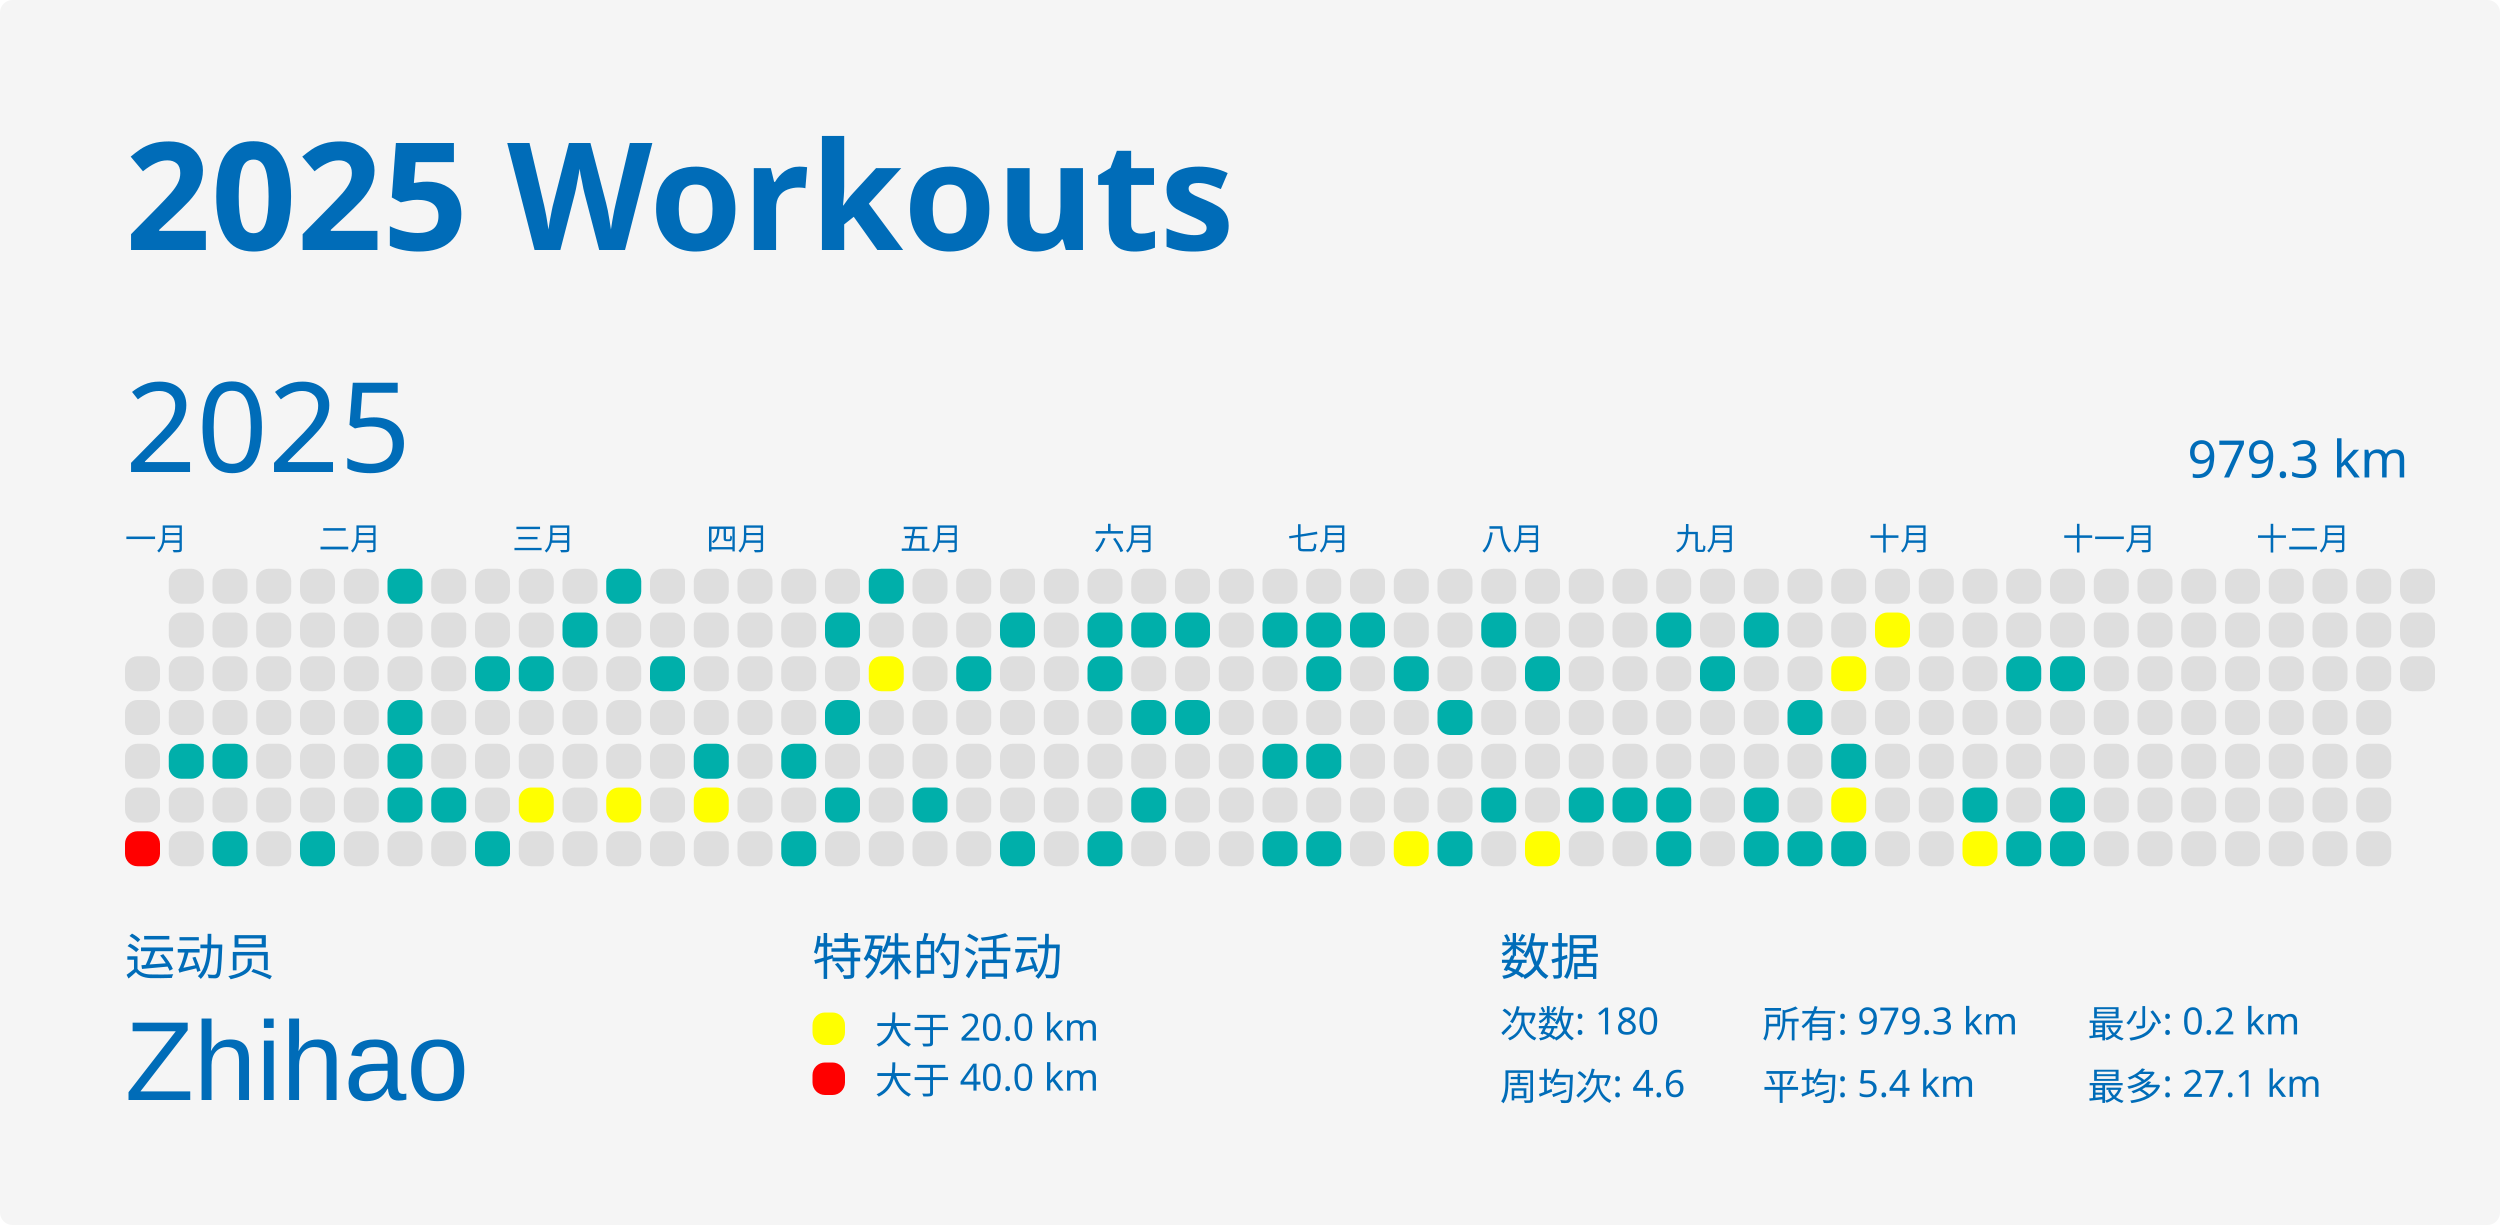
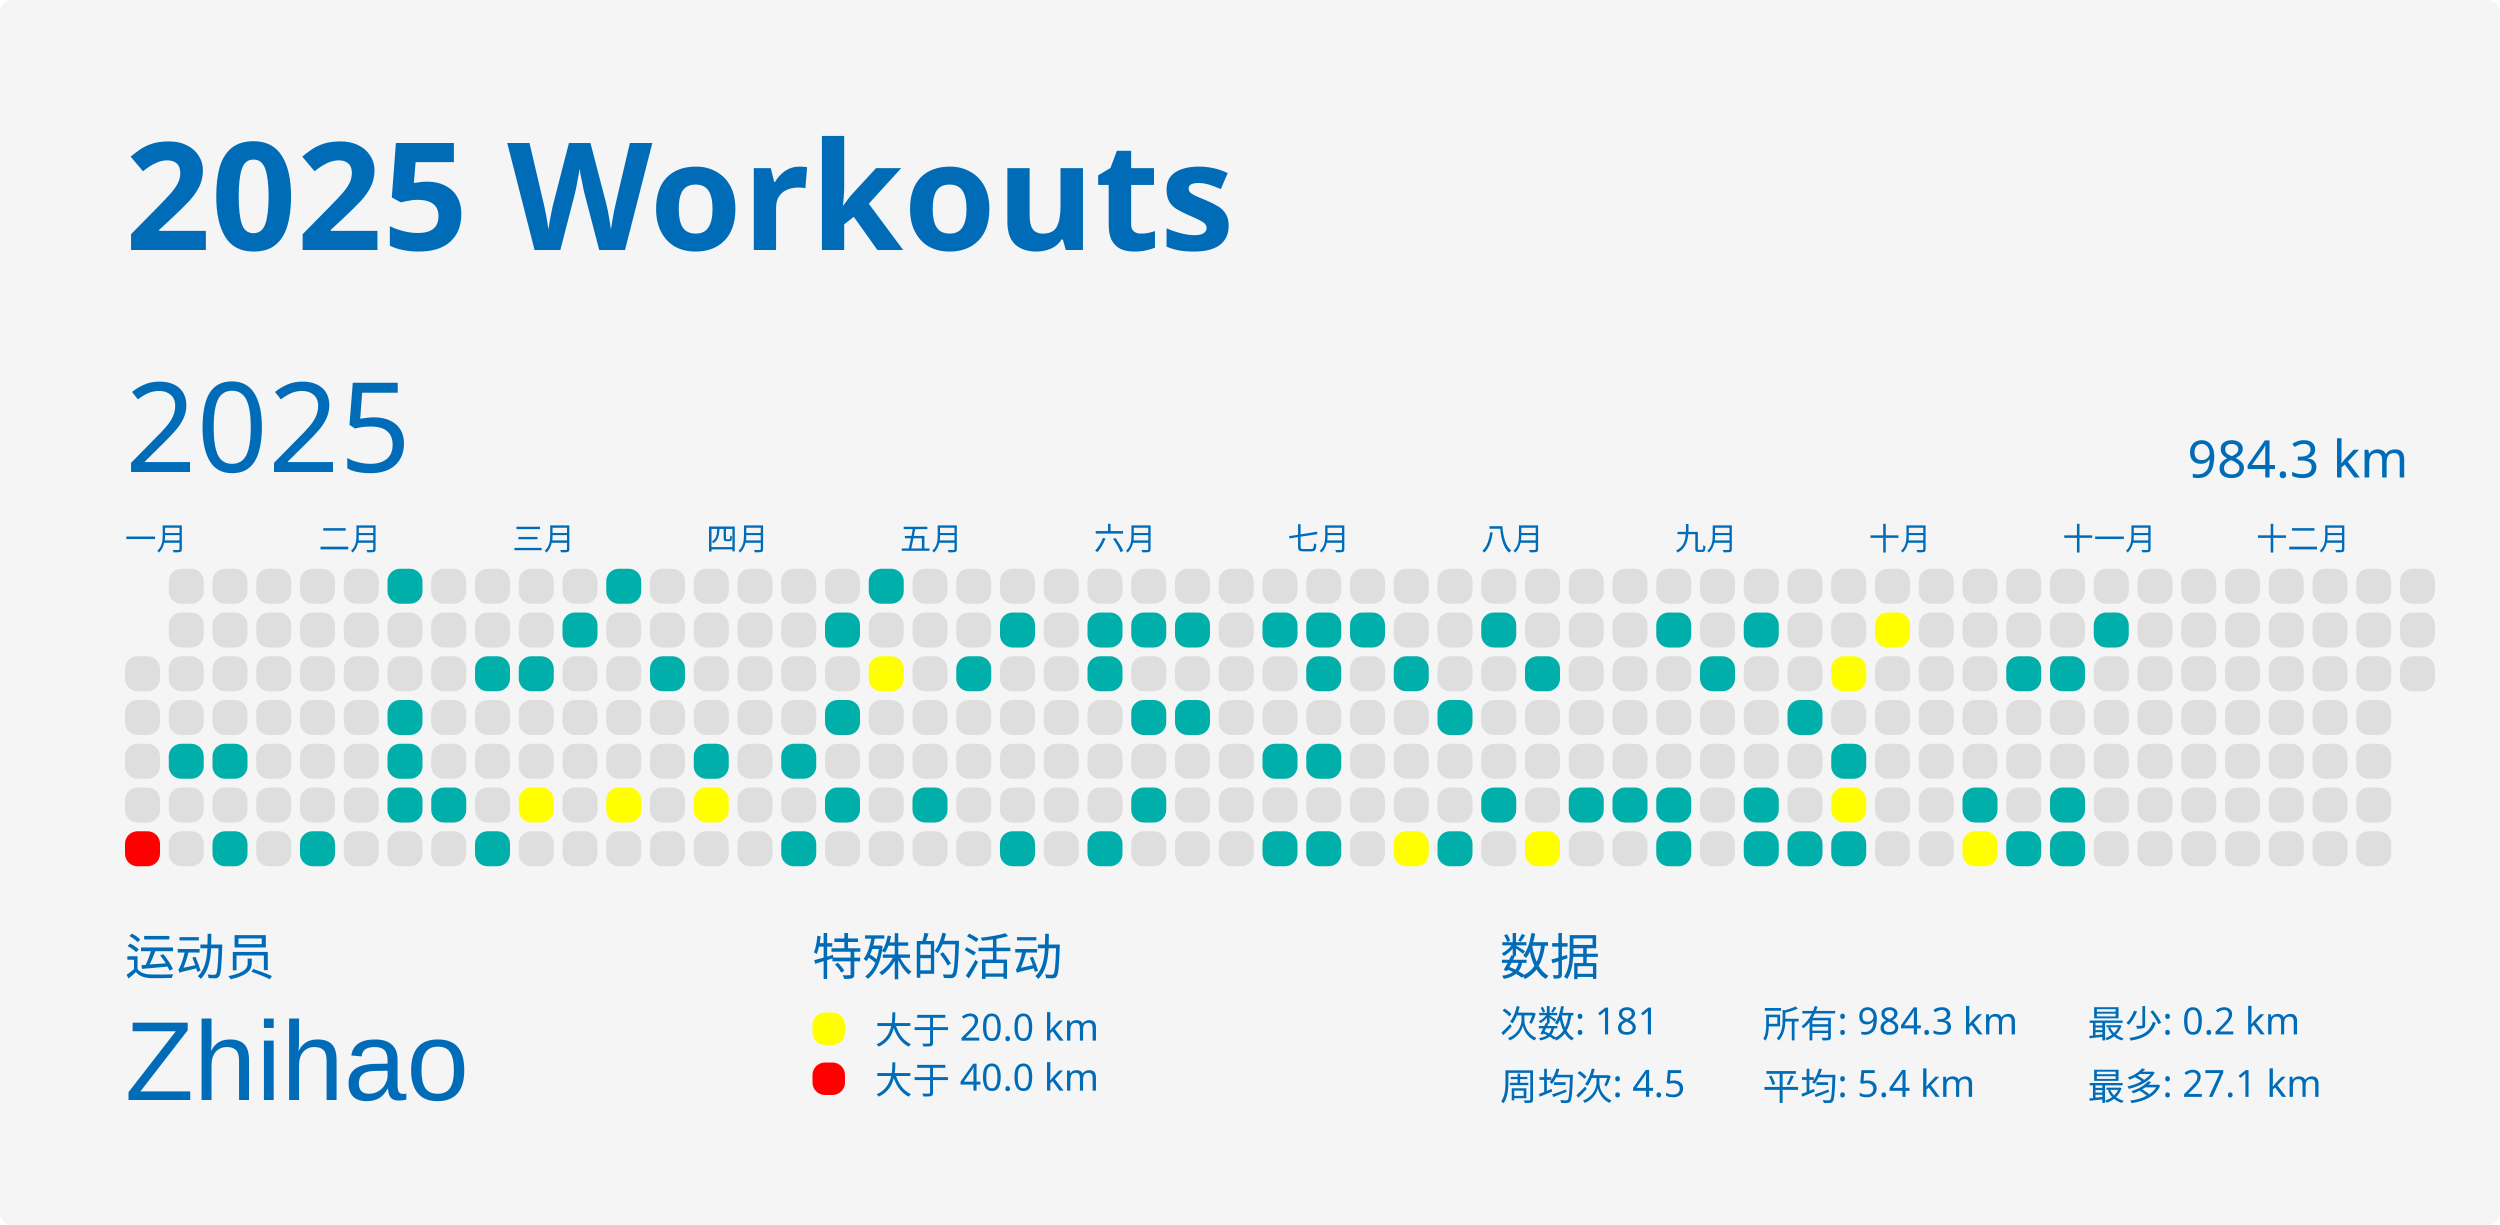
<svg xmlns="http://www.w3.org/2000/svg" baseProfile="full" height="98mm" version="1.1" viewBox="0,0,200,98" width="200mm">
  <defs />
  <rect fill="#f5f5f5" height="98" rx="1" ry="1" width="200" x="0" y="0" />
  <text fill="#006cb8" style="font-size:12px; font-family:MGI-Regular; font-weight:bold;" x="10" y="20">2025 Workouts</text>
  <text fill="#006cb8" style="font-size:4px; font-family:MGI-Regular" x="10" y="78">运动员</text>
  <text fill="#006cb8" style="font-size:9px; font-family:Arial" x="10" y="88">Zhihao</text>
  <text fill="#006cb8" style="font-size:4px; font-family:MGI-Regular" x="65" y="78">特殊的活动</text>
  <rect fill="yellow" height="2.6" rx="1" ry="1" width="2.6" x="65" y="81" />
  <text fill="#006cb8" style="font-size:3px; font-family:MGI-Regular" x="70" y="83.5">大于 20.0 km</text>
  <rect fill="red" height="2.6" rx="1" ry="1" width="2.6" x="65" y="85" />
  <text fill="#006cb8" style="font-size:3px; font-family:MGI-Regular" x="70" y="87.5">大于 40.0 km</text>
  <text fill="#006cb8" style="font-size:4px; font-family:MGI-Regular" x="120" y="78">数据</text>
-   <text fill="#006cb8" style="font-size:3px; font-family:MGI-Regular" x="120" y="83">次数: 180</text>
-   <text fill="#006cb8" style="font-size:3px; font-family:MGI-Regular" x="120" y="88">周均次: 4.6</text>
-   <text fill="#006cb8" style="font-size:3px; font-family:MGI-Regular" x="141" y="83">所有: 979.3 km</text>
+   <text fill="#006cb8" style="font-size:3px; font-family:MGI-Regular" x="120" y="83">次数: 181</text>
+   <text fill="#006cb8" style="font-size:3px; font-family:MGI-Regular" x="120" y="88">周均次: 4.5</text>
+   <text fill="#006cb8" style="font-size:3px; font-family:MGI-Regular" x="141" y="83">所有: 984.3 km</text>
  <text fill="#006cb8" style="font-size:3px; font-family:MGI-Regular" x="141" y="88">平均: 5.4 km</text>
  <text fill="#006cb8" style="font-size:3px; font-family:MGI-Regular" x="167" y="83">最少: 0.2 km</text>
  <text fill="#006cb8" style="font-size:3px; font-family:MGI-Regular" x="167" y="88">最多: 27.1 km</text>
  <text dominant-baseline="hanging" fill="#006cb8" style="font-size:10.0px; font-family:MGI-Regular;" x="10" y="30">2025</text>
-   <text dominant-baseline="hanging" fill="#006cb8" style="font-size:4.125px; font-family:MGI-Regular;" x="175" y="35">979.3 km</text>
+   <text dominant-baseline="hanging" fill="#006cb8" style="font-size:4.125px; font-family:MGI-Regular;" x="175" y="35">984.3 km</text>
  <text fill="#006cb8" style="font-size:2.5px; font-family:MGI-Regular" x="10.0" y="44">一月</text>
  <text fill="#006cb8" style="font-size:2.5px; font-family:MGI-Regular" x="25.5" y="44">二月</text>
  <text fill="#006cb8" style="font-size:2.5px; font-family:MGI-Regular" x="41.0" y="44">三月</text>
  <text fill="#006cb8" style="font-size:2.5px; font-family:MGI-Regular" x="56.5" y="44">四月</text>
  <text fill="#006cb8" style="font-size:2.5px; font-family:MGI-Regular" x="72.0" y="44">五月</text>
  <text fill="#006cb8" style="font-size:2.5px; font-family:MGI-Regular" x="87.5" y="44">六月</text>
  <text fill="#006cb8" style="font-size:2.5px; font-family:MGI-Regular" x="103.0" y="44">七月</text>
  <text fill="#006cb8" style="font-size:2.5px; font-family:MGI-Regular" x="118.5" y="44">八月</text>
  <text fill="#006cb8" style="font-size:2.5px; font-family:MGI-Regular" x="134.0" y="44">九月</text>
  <text fill="#006cb8" style="font-size:2.5px; font-family:MGI-Regular" x="149.5" y="44">十月</text>
  <text fill="#006cb8" style="font-size:2.5px; font-family:MGI-Regular" x="165.0" y="44">十一月</text>
  <text fill="#006cb8" style="font-size:2.5px; font-family:MGI-Regular" x="180.5" y="44">十二月</text>
  <rect fill="#dedede" height="2.8" rx="1" ry="1" width="2.8" x="10.0" y="52.5" />
  <rect fill="#dedede" height="2.8" rx="1" ry="1" width="2.8" x="10.0" y="56.0" />
  <rect fill="#dedede" height="2.8" rx="1" ry="1" width="2.8" x="10.0" y="59.5" />
  <rect fill="#dedede" height="2.8" rx="1" ry="1" width="2.8" x="10.0" y="63.0" />
  <rect fill="red" height="2.8" rx="1" ry="1" width="2.8" x="10.0" y="66.5" />
  <rect fill="#dedede" height="2.8" rx="1" ry="1" width="2.8" x="13.5" y="45.5" />
  <rect fill="#dedede" height="2.8" rx="1" ry="1" width="2.8" x="13.5" y="49.0" />
  <rect fill="#dedede" height="2.8" rx="1" ry="1" width="2.8" x="13.5" y="52.5" />
  <rect fill="#dedede" height="2.8" rx="1" ry="1" width="2.8" x="13.5" y="56.0" />
  <rect fill="#00AFAA" height="2.8" rx="1" ry="1" width="2.8" x="13.5" y="59.5" />
  <rect fill="#dedede" height="2.8" rx="1" ry="1" width="2.8" x="13.5" y="63.0" />
  <rect fill="#dedede" height="2.8" rx="1" ry="1" width="2.8" x="13.5" y="66.5" />
  <rect fill="#dedede" height="2.8" rx="1" ry="1" width="2.8" x="17.0" y="45.5" />
  <rect fill="#dedede" height="2.8" rx="1" ry="1" width="2.8" x="17.0" y="49.0" />
  <rect fill="#dedede" height="2.8" rx="1" ry="1" width="2.8" x="17.0" y="52.5" />
  <rect fill="#dedede" height="2.8" rx="1" ry="1" width="2.8" x="17.0" y="56.0" />
  <rect fill="#00AFAA" height="2.8" rx="1" ry="1" width="2.8" x="17.0" y="59.5" />
  <rect fill="#dedede" height="2.8" rx="1" ry="1" width="2.8" x="17.0" y="63.0" />
  <rect fill="#00AFAA" height="2.8" rx="1" ry="1" width="2.8" x="17.0" y="66.5" />
  <rect fill="#dedede" height="2.8" rx="1" ry="1" width="2.8" x="20.5" y="45.5" />
  <rect fill="#dedede" height="2.8" rx="1" ry="1" width="2.8" x="20.5" y="49.0" />
  <rect fill="#dedede" height="2.8" rx="1" ry="1" width="2.8" x="20.5" y="52.5" />
  <rect fill="#dedede" height="2.8" rx="1" ry="1" width="2.8" x="20.5" y="56.0" />
  <rect fill="#dedede" height="2.8" rx="1" ry="1" width="2.8" x="20.5" y="59.5" />
  <rect fill="#dedede" height="2.8" rx="1" ry="1" width="2.8" x="20.5" y="63.0" />
  <rect fill="#dedede" height="2.8" rx="1" ry="1" width="2.8" x="20.5" y="66.5" />
  <rect fill="#dedede" height="2.8" rx="1" ry="1" width="2.8" x="24.0" y="45.5" />
  <rect fill="#dedede" height="2.8" rx="1" ry="1" width="2.8" x="24.0" y="49.0" />
  <rect fill="#dedede" height="2.8" rx="1" ry="1" width="2.8" x="24.0" y="52.5" />
  <rect fill="#dedede" height="2.8" rx="1" ry="1" width="2.8" x="24.0" y="56.0" />
  <rect fill="#dedede" height="2.8" rx="1" ry="1" width="2.8" x="24.0" y="59.5" />
  <rect fill="#dedede" height="2.8" rx="1" ry="1" width="2.8" x="24.0" y="63.0" />
  <rect fill="#00AFAA" height="2.8" rx="1" ry="1" width="2.8" x="24.0" y="66.5" />
  <rect fill="#dedede" height="2.8" rx="1" ry="1" width="2.8" x="27.5" y="45.5" />
  <rect fill="#dedede" height="2.8" rx="1" ry="1" width="2.8" x="27.5" y="49.0" />
  <rect fill="#dedede" height="2.8" rx="1" ry="1" width="2.8" x="27.5" y="52.5" />
  <rect fill="#dedede" height="2.8" rx="1" ry="1" width="2.8" x="27.5" y="56.0" />
  <rect fill="#dedede" height="2.8" rx="1" ry="1" width="2.8" x="27.5" y="59.5" />
  <rect fill="#dedede" height="2.8" rx="1" ry="1" width="2.8" x="27.5" y="63.0" />
  <rect fill="#dedede" height="2.8" rx="1" ry="1" width="2.8" x="27.5" y="66.5" />
  <rect fill="#00AFAA" height="2.8" rx="1" ry="1" width="2.8" x="31.0" y="45.5" />
  <rect fill="#dedede" height="2.8" rx="1" ry="1" width="2.8" x="31.0" y="49.0" />
  <rect fill="#dedede" height="2.8" rx="1" ry="1" width="2.8" x="31.0" y="52.5" />
  <rect fill="#00AFAA" height="2.8" rx="1" ry="1" width="2.8" x="31.0" y="56.0" />
  <rect fill="#00AFAA" height="2.8" rx="1" ry="1" width="2.8" x="31.0" y="59.5" />
  <rect fill="#00AFAA" height="2.8" rx="1" ry="1" width="2.8" x="31.0" y="63.0" />
  <rect fill="#dedede" height="2.8" rx="1" ry="1" width="2.8" x="31.0" y="66.5" />
  <rect fill="#dedede" height="2.8" rx="1" ry="1" width="2.8" x="34.5" y="45.5" />
  <rect fill="#dedede" height="2.8" rx="1" ry="1" width="2.8" x="34.5" y="49.0" />
  <rect fill="#dedede" height="2.8" rx="1" ry="1" width="2.8" x="34.5" y="52.5" />
  <rect fill="#dedede" height="2.8" rx="1" ry="1" width="2.8" x="34.5" y="56.0" />
  <rect fill="#dedede" height="2.8" rx="1" ry="1" width="2.8" x="34.5" y="59.5" />
  <rect fill="#00AFAA" height="2.8" rx="1" ry="1" width="2.8" x="34.5" y="63.0" />
  <rect fill="#dedede" height="2.8" rx="1" ry="1" width="2.8" x="34.5" y="66.5" />
  <rect fill="#dedede" height="2.8" rx="1" ry="1" width="2.8" x="38.0" y="45.5" />
  <rect fill="#dedede" height="2.8" rx="1" ry="1" width="2.8" x="38.0" y="49.0" />
  <rect fill="#00AFAA" height="2.8" rx="1" ry="1" width="2.8" x="38.0" y="52.5" />
  <rect fill="#dedede" height="2.8" rx="1" ry="1" width="2.8" x="38.0" y="56.0" />
  <rect fill="#dedede" height="2.8" rx="1" ry="1" width="2.8" x="38.0" y="59.5" />
  <rect fill="#dedede" height="2.8" rx="1" ry="1" width="2.8" x="38.0" y="63.0" />
  <rect fill="#00AFAA" height="2.8" rx="1" ry="1" width="2.8" x="38.0" y="66.5" />
  <rect fill="#dedede" height="2.8" rx="1" ry="1" width="2.8" x="41.5" y="45.5" />
  <rect fill="#dedede" height="2.8" rx="1" ry="1" width="2.8" x="41.5" y="49.0" />
  <rect fill="#00AFAA" height="2.8" rx="1" ry="1" width="2.8" x="41.5" y="52.5" />
  <rect fill="#dedede" height="2.8" rx="1" ry="1" width="2.8" x="41.5" y="56.0" />
  <rect fill="#dedede" height="2.8" rx="1" ry="1" width="2.8" x="41.5" y="59.5" />
  <rect fill="yellow" height="2.8" rx="1" ry="1" width="2.8" x="41.5" y="63.0" />
  <rect fill="#dedede" height="2.8" rx="1" ry="1" width="2.8" x="41.5" y="66.5" />
  <rect fill="#dedede" height="2.8" rx="1" ry="1" width="2.8" x="45.0" y="45.5" />
  <rect fill="#00AFAA" height="2.8" rx="1" ry="1" width="2.8" x="45.0" y="49.0" />
  <rect fill="#dedede" height="2.8" rx="1" ry="1" width="2.8" x="45.0" y="52.5" />
  <rect fill="#dedede" height="2.8" rx="1" ry="1" width="2.8" x="45.0" y="56.0" />
  <rect fill="#dedede" height="2.8" rx="1" ry="1" width="2.8" x="45.0" y="59.5" />
  <rect fill="#dedede" height="2.8" rx="1" ry="1" width="2.8" x="45.0" y="63.0" />
  <rect fill="#dedede" height="2.8" rx="1" ry="1" width="2.8" x="45.0" y="66.5" />
  <rect fill="#00AFAA" height="2.8" rx="1" ry="1" width="2.8" x="48.5" y="45.5" />
  <rect fill="#dedede" height="2.8" rx="1" ry="1" width="2.8" x="48.5" y="49.0" />
  <rect fill="#dedede" height="2.8" rx="1" ry="1" width="2.8" x="48.5" y="52.5" />
  <rect fill="#dedede" height="2.8" rx="1" ry="1" width="2.8" x="48.5" y="56.0" />
  <rect fill="#dedede" height="2.8" rx="1" ry="1" width="2.8" x="48.5" y="59.5" />
  <rect fill="yellow" height="2.8" rx="1" ry="1" width="2.8" x="48.5" y="63.0" />
  <rect fill="#dedede" height="2.8" rx="1" ry="1" width="2.8" x="48.5" y="66.5" />
  <rect fill="#dedede" height="2.8" rx="1" ry="1" width="2.8" x="52.0" y="45.5" />
  <rect fill="#dedede" height="2.8" rx="1" ry="1" width="2.8" x="52.0" y="49.0" />
  <rect fill="#00AFAA" height="2.8" rx="1" ry="1" width="2.8" x="52.0" y="52.5" />
  <rect fill="#dedede" height="2.8" rx="1" ry="1" width="2.8" x="52.0" y="56.0" />
  <rect fill="#dedede" height="2.8" rx="1" ry="1" width="2.8" x="52.0" y="59.5" />
  <rect fill="#dedede" height="2.8" rx="1" ry="1" width="2.8" x="52.0" y="63.0" />
  <rect fill="#dedede" height="2.8" rx="1" ry="1" width="2.8" x="52.0" y="66.5" />
  <rect fill="#dedede" height="2.8" rx="1" ry="1" width="2.8" x="55.5" y="45.5" />
  <rect fill="#dedede" height="2.8" rx="1" ry="1" width="2.8" x="55.5" y="49.0" />
  <rect fill="#dedede" height="2.8" rx="1" ry="1" width="2.8" x="55.5" y="52.5" />
  <rect fill="#dedede" height="2.8" rx="1" ry="1" width="2.8" x="55.5" y="56.0" />
  <rect fill="#00AFAA" height="2.8" rx="1" ry="1" width="2.8" x="55.5" y="59.5" />
  <rect fill="yellow" height="2.8" rx="1" ry="1" width="2.8" x="55.5" y="63.0" />
  <rect fill="#dedede" height="2.8" rx="1" ry="1" width="2.8" x="55.5" y="66.5" />
  <rect fill="#dedede" height="2.8" rx="1" ry="1" width="2.8" x="59.0" y="45.5" />
  <rect fill="#dedede" height="2.8" rx="1" ry="1" width="2.8" x="59.0" y="49.0" />
  <rect fill="#dedede" height="2.8" rx="1" ry="1" width="2.8" x="59.0" y="52.5" />
  <rect fill="#dedede" height="2.8" rx="1" ry="1" width="2.8" x="59.0" y="56.0" />
  <rect fill="#dedede" height="2.8" rx="1" ry="1" width="2.8" x="59.0" y="59.5" />
  <rect fill="#dedede" height="2.8" rx="1" ry="1" width="2.8" x="59.0" y="63.0" />
  <rect fill="#dedede" height="2.8" rx="1" ry="1" width="2.8" x="59.0" y="66.5" />
  <rect fill="#dedede" height="2.8" rx="1" ry="1" width="2.8" x="62.5" y="45.5" />
  <rect fill="#dedede" height="2.8" rx="1" ry="1" width="2.8" x="62.5" y="49.0" />
  <rect fill="#dedede" height="2.8" rx="1" ry="1" width="2.8" x="62.5" y="52.5" />
  <rect fill="#dedede" height="2.8" rx="1" ry="1" width="2.8" x="62.5" y="56.0" />
  <rect fill="#00AFAA" height="2.8" rx="1" ry="1" width="2.8" x="62.5" y="59.5" />
  <rect fill="#dedede" height="2.8" rx="1" ry="1" width="2.8" x="62.5" y="63.0" />
  <rect fill="#00AFAA" height="2.8" rx="1" ry="1" width="2.8" x="62.5" y="66.5" />
  <rect fill="#dedede" height="2.8" rx="1" ry="1" width="2.8" x="66.0" y="45.5" />
  <rect fill="#00AFAA" height="2.8" rx="1" ry="1" width="2.8" x="66.0" y="49.0" />
  <rect fill="#dedede" height="2.8" rx="1" ry="1" width="2.8" x="66.0" y="52.5" />
  <rect fill="#00AFAA" height="2.8" rx="1" ry="1" width="2.8" x="66.0" y="56.0" />
  <rect fill="#dedede" height="2.8" rx="1" ry="1" width="2.8" x="66.0" y="59.5" />
  <rect fill="#00AFAA" height="2.8" rx="1" ry="1" width="2.8" x="66.0" y="63.0" />
  <rect fill="#dedede" height="2.8" rx="1" ry="1" width="2.8" x="66.0" y="66.5" />
  <rect fill="#00AFAA" height="2.8" rx="1" ry="1" width="2.8" x="69.5" y="45.5" />
  <rect fill="#dedede" height="2.8" rx="1" ry="1" width="2.8" x="69.5" y="49.0" />
  <rect fill="yellow" height="2.8" rx="1" ry="1" width="2.8" x="69.5" y="52.5" />
  <rect fill="#dedede" height="2.8" rx="1" ry="1" width="2.8" x="69.5" y="56.0" />
  <rect fill="#dedede" height="2.8" rx="1" ry="1" width="2.8" x="69.5" y="59.5" />
  <rect fill="#dedede" height="2.8" rx="1" ry="1" width="2.8" x="69.5" y="63.0" />
  <rect fill="#dedede" height="2.8" rx="1" ry="1" width="2.8" x="69.5" y="66.5" />
  <rect fill="#dedede" height="2.8" rx="1" ry="1" width="2.8" x="73.0" y="45.5" />
  <rect fill="#dedede" height="2.8" rx="1" ry="1" width="2.8" x="73.0" y="49.0" />
  <rect fill="#dedede" height="2.8" rx="1" ry="1" width="2.8" x="73.0" y="52.5" />
  <rect fill="#dedede" height="2.8" rx="1" ry="1" width="2.8" x="73.0" y="56.0" />
  <rect fill="#dedede" height="2.8" rx="1" ry="1" width="2.8" x="73.0" y="59.5" />
  <rect fill="#00AFAA" height="2.8" rx="1" ry="1" width="2.8" x="73.0" y="63.0" />
  <rect fill="#dedede" height="2.8" rx="1" ry="1" width="2.8" x="73.0" y="66.5" />
  <rect fill="#dedede" height="2.8" rx="1" ry="1" width="2.8" x="76.5" y="45.5" />
  <rect fill="#dedede" height="2.8" rx="1" ry="1" width="2.8" x="76.5" y="49.0" />
  <rect fill="#00AFAA" height="2.8" rx="1" ry="1" width="2.8" x="76.5" y="52.5" />
  <rect fill="#dedede" height="2.8" rx="1" ry="1" width="2.8" x="76.5" y="56.0" />
  <rect fill="#dedede" height="2.8" rx="1" ry="1" width="2.8" x="76.5" y="59.5" />
  <rect fill="#dedede" height="2.8" rx="1" ry="1" width="2.8" x="76.5" y="63.0" />
  <rect fill="#dedede" height="2.8" rx="1" ry="1" width="2.8" x="76.5" y="66.5" />
  <rect fill="#dedede" height="2.8" rx="1" ry="1" width="2.8" x="80.0" y="45.5" />
  <rect fill="#00AFAA" height="2.8" rx="1" ry="1" width="2.8" x="80.0" y="49.0" />
  <rect fill="#dedede" height="2.8" rx="1" ry="1" width="2.8" x="80.0" y="52.5" />
  <rect fill="#dedede" height="2.8" rx="1" ry="1" width="2.8" x="80.0" y="56.0" />
  <rect fill="#dedede" height="2.8" rx="1" ry="1" width="2.8" x="80.0" y="59.5" />
  <rect fill="#dedede" height="2.8" rx="1" ry="1" width="2.8" x="80.0" y="63.0" />
  <rect fill="#00AFAA" height="2.8" rx="1" ry="1" width="2.8" x="80.0" y="66.5" />
  <rect fill="#dedede" height="2.8" rx="1" ry="1" width="2.8" x="83.5" y="45.5" />
  <rect fill="#dedede" height="2.8" rx="1" ry="1" width="2.8" x="83.5" y="49.0" />
  <rect fill="#dedede" height="2.8" rx="1" ry="1" width="2.8" x="83.5" y="52.5" />
  <rect fill="#dedede" height="2.8" rx="1" ry="1" width="2.8" x="83.5" y="56.0" />
  <rect fill="#dedede" height="2.8" rx="1" ry="1" width="2.8" x="83.5" y="59.5" />
  <rect fill="#dedede" height="2.8" rx="1" ry="1" width="2.8" x="83.5" y="63.0" />
  <rect fill="#dedede" height="2.8" rx="1" ry="1" width="2.8" x="83.5" y="66.5" />
  <rect fill="#dedede" height="2.8" rx="1" ry="1" width="2.8" x="87.0" y="45.5" />
  <rect fill="#00AFAA" height="2.8" rx="1" ry="1" width="2.8" x="87.0" y="49.0" />
  <rect fill="#00AFAA" height="2.8" rx="1" ry="1" width="2.8" x="87.0" y="52.5" />
  <rect fill="#dedede" height="2.8" rx="1" ry="1" width="2.8" x="87.0" y="56.0" />
  <rect fill="#dedede" height="2.8" rx="1" ry="1" width="2.8" x="87.0" y="59.5" />
  <rect fill="#dedede" height="2.8" rx="1" ry="1" width="2.8" x="87.0" y="63.0" />
  <rect fill="#00AFAA" height="2.8" rx="1" ry="1" width="2.8" x="87.0" y="66.5" />
  <rect fill="#dedede" height="2.8" rx="1" ry="1" width="2.8" x="90.5" y="45.5" />
  <rect fill="#00AFAA" height="2.8" rx="1" ry="1" width="2.8" x="90.5" y="49.0" />
  <rect fill="#dedede" height="2.8" rx="1" ry="1" width="2.8" x="90.5" y="52.5" />
  <rect fill="#00AFAA" height="2.8" rx="1" ry="1" width="2.8" x="90.5" y="56.0" />
  <rect fill="#dedede" height="2.8" rx="1" ry="1" width="2.8" x="90.5" y="59.5" />
  <rect fill="#00AFAA" height="2.8" rx="1" ry="1" width="2.8" x="90.5" y="63.0" />
  <rect fill="#dedede" height="2.8" rx="1" ry="1" width="2.8" x="90.5" y="66.5" />
  <rect fill="#dedede" height="2.8" rx="1" ry="1" width="2.8" x="94.0" y="45.5" />
  <rect fill="#00AFAA" height="2.8" rx="1" ry="1" width="2.8" x="94.0" y="49.0" />
  <rect fill="#dedede" height="2.8" rx="1" ry="1" width="2.8" x="94.0" y="52.5" />
  <rect fill="#00AFAA" height="2.8" rx="1" ry="1" width="2.8" x="94.0" y="56.0" />
  <rect fill="#dedede" height="2.8" rx="1" ry="1" width="2.8" x="94.0" y="59.5" />
  <rect fill="#dedede" height="2.8" rx="1" ry="1" width="2.8" x="94.0" y="63.0" />
  <rect fill="#dedede" height="2.8" rx="1" ry="1" width="2.8" x="94.0" y="66.5" />
  <rect fill="#dedede" height="2.8" rx="1" ry="1" width="2.8" x="97.5" y="45.5" />
  <rect fill="#dedede" height="2.8" rx="1" ry="1" width="2.8" x="97.5" y="49.0" />
  <rect fill="#dedede" height="2.8" rx="1" ry="1" width="2.8" x="97.5" y="52.5" />
  <rect fill="#dedede" height="2.8" rx="1" ry="1" width="2.8" x="97.5" y="56.0" />
  <rect fill="#dedede" height="2.8" rx="1" ry="1" width="2.8" x="97.5" y="59.5" />
  <rect fill="#dedede" height="2.8" rx="1" ry="1" width="2.8" x="97.5" y="63.0" />
  <rect fill="#dedede" height="2.8" rx="1" ry="1" width="2.8" x="97.5" y="66.5" />
  <rect fill="#dedede" height="2.8" rx="1" ry="1" width="2.8" x="101.0" y="45.5" />
  <rect fill="#00AFAA" height="2.8" rx="1" ry="1" width="2.8" x="101.0" y="49.0" />
  <rect fill="#dedede" height="2.8" rx="1" ry="1" width="2.8" x="101.0" y="52.5" />
  <rect fill="#dedede" height="2.8" rx="1" ry="1" width="2.8" x="101.0" y="56.0" />
  <rect fill="#00AFAA" height="2.8" rx="1" ry="1" width="2.8" x="101.0" y="59.5" />
  <rect fill="#dedede" height="2.8" rx="1" ry="1" width="2.8" x="101.0" y="63.0" />
  <rect fill="#00AFAA" height="2.8" rx="1" ry="1" width="2.8" x="101.0" y="66.5" />
  <rect fill="#dedede" height="2.8" rx="1" ry="1" width="2.8" x="104.5" y="45.5" />
  <rect fill="#00AFAA" height="2.8" rx="1" ry="1" width="2.8" x="104.5" y="49.0" />
  <rect fill="#00AFAA" height="2.8" rx="1" ry="1" width="2.8" x="104.5" y="52.5" />
  <rect fill="#dedede" height="2.8" rx="1" ry="1" width="2.8" x="104.5" y="56.0" />
  <rect fill="#00AFAA" height="2.8" rx="1" ry="1" width="2.8" x="104.5" y="59.5" />
  <rect fill="#dedede" height="2.8" rx="1" ry="1" width="2.8" x="104.5" y="63.0" />
  <rect fill="#00AFAA" height="2.8" rx="1" ry="1" width="2.8" x="104.5" y="66.5" />
  <rect fill="#dedede" height="2.8" rx="1" ry="1" width="2.8" x="108.0" y="45.5" />
  <rect fill="#00AFAA" height="2.8" rx="1" ry="1" width="2.8" x="108.0" y="49.0" />
  <rect fill="#dedede" height="2.8" rx="1" ry="1" width="2.8" x="108.0" y="52.5" />
  <rect fill="#dedede" height="2.8" rx="1" ry="1" width="2.8" x="108.0" y="56.0" />
  <rect fill="#dedede" height="2.8" rx="1" ry="1" width="2.8" x="108.0" y="59.5" />
  <rect fill="#dedede" height="2.8" rx="1" ry="1" width="2.8" x="108.0" y="63.0" />
  <rect fill="#dedede" height="2.8" rx="1" ry="1" width="2.8" x="108.0" y="66.5" />
  <rect fill="#dedede" height="2.8" rx="1" ry="1" width="2.8" x="111.5" y="45.5" />
  <rect fill="#dedede" height="2.8" rx="1" ry="1" width="2.8" x="111.5" y="49.0" />
  <rect fill="#00AFAA" height="2.8" rx="1" ry="1" width="2.8" x="111.5" y="52.5" />
  <rect fill="#dedede" height="2.8" rx="1" ry="1" width="2.8" x="111.5" y="56.0" />
  <rect fill="#dedede" height="2.8" rx="1" ry="1" width="2.8" x="111.5" y="59.5" />
  <rect fill="#dedede" height="2.8" rx="1" ry="1" width="2.8" x="111.5" y="63.0" />
  <rect fill="yellow" height="2.8" rx="1" ry="1" width="2.8" x="111.5" y="66.5" />
  <rect fill="#dedede" height="2.8" rx="1" ry="1" width="2.8" x="115.0" y="45.5" />
  <rect fill="#dedede" height="2.8" rx="1" ry="1" width="2.8" x="115.0" y="49.0" />
  <rect fill="#dedede" height="2.8" rx="1" ry="1" width="2.8" x="115.0" y="52.5" />
  <rect fill="#00AFAA" height="2.8" rx="1" ry="1" width="2.8" x="115.0" y="56.0" />
  <rect fill="#dedede" height="2.8" rx="1" ry="1" width="2.8" x="115.0" y="59.5" />
  <rect fill="#dedede" height="2.8" rx="1" ry="1" width="2.8" x="115.0" y="63.0" />
  <rect fill="#00AFAA" height="2.8" rx="1" ry="1" width="2.8" x="115.0" y="66.5" />
  <rect fill="#dedede" height="2.8" rx="1" ry="1" width="2.8" x="118.5" y="45.5" />
  <rect fill="#00AFAA" height="2.8" rx="1" ry="1" width="2.8" x="118.5" y="49.0" />
  <rect fill="#dedede" height="2.8" rx="1" ry="1" width="2.8" x="118.5" y="52.5" />
  <rect fill="#dedede" height="2.8" rx="1" ry="1" width="2.8" x="118.5" y="56.0" />
  <rect fill="#dedede" height="2.8" rx="1" ry="1" width="2.8" x="118.5" y="59.5" />
  <rect fill="#00AFAA" height="2.8" rx="1" ry="1" width="2.8" x="118.5" y="63.0" />
  <rect fill="#dedede" height="2.8" rx="1" ry="1" width="2.8" x="118.5" y="66.5" />
  <rect fill="#dedede" height="2.8" rx="1" ry="1" width="2.8" x="122.0" y="45.5" />
  <rect fill="#dedede" height="2.8" rx="1" ry="1" width="2.8" x="122.0" y="49.0" />
  <rect fill="#00AFAA" height="2.8" rx="1" ry="1" width="2.8" x="122.0" y="52.5" />
  <rect fill="#dedede" height="2.8" rx="1" ry="1" width="2.8" x="122.0" y="56.0" />
  <rect fill="#dedede" height="2.8" rx="1" ry="1" width="2.8" x="122.0" y="59.5" />
  <rect fill="#dedede" height="2.8" rx="1" ry="1" width="2.8" x="122.0" y="63.0" />
  <rect fill="yellow" height="2.8" rx="1" ry="1" width="2.8" x="122.0" y="66.5" />
  <rect fill="#dedede" height="2.8" rx="1" ry="1" width="2.8" x="125.5" y="45.5" />
  <rect fill="#dedede" height="2.8" rx="1" ry="1" width="2.8" x="125.5" y="49.0" />
  <rect fill="#dedede" height="2.8" rx="1" ry="1" width="2.8" x="125.5" y="52.5" />
  <rect fill="#dedede" height="2.8" rx="1" ry="1" width="2.8" x="125.5" y="56.0" />
  <rect fill="#dedede" height="2.8" rx="1" ry="1" width="2.8" x="125.5" y="59.5" />
  <rect fill="#00AFAA" height="2.8" rx="1" ry="1" width="2.8" x="125.5" y="63.0" />
  <rect fill="#dedede" height="2.8" rx="1" ry="1" width="2.8" x="125.5" y="66.5" />
  <rect fill="#dedede" height="2.8" rx="1" ry="1" width="2.8" x="129.0" y="45.5" />
  <rect fill="#dedede" height="2.8" rx="1" ry="1" width="2.8" x="129.0" y="49.0" />
  <rect fill="#dedede" height="2.8" rx="1" ry="1" width="2.8" x="129.0" y="52.5" />
  <rect fill="#dedede" height="2.8" rx="1" ry="1" width="2.8" x="129.0" y="56.0" />
  <rect fill="#dedede" height="2.8" rx="1" ry="1" width="2.8" x="129.0" y="59.5" />
  <rect fill="#00AFAA" height="2.8" rx="1" ry="1" width="2.8" x="129.0" y="63.0" />
  <rect fill="#dedede" height="2.8" rx="1" ry="1" width="2.8" x="129.0" y="66.5" />
  <rect fill="#dedede" height="2.8" rx="1" ry="1" width="2.8" x="132.5" y="45.5" />
  <rect fill="#00AFAA" height="2.8" rx="1" ry="1" width="2.8" x="132.5" y="49.0" />
  <rect fill="#dedede" height="2.8" rx="1" ry="1" width="2.8" x="132.5" y="52.5" />
  <rect fill="#dedede" height="2.8" rx="1" ry="1" width="2.8" x="132.5" y="56.0" />
  <rect fill="#dedede" height="2.8" rx="1" ry="1" width="2.8" x="132.5" y="59.5" />
  <rect fill="#00AFAA" height="2.8" rx="1" ry="1" width="2.8" x="132.5" y="63.0" />
  <rect fill="#00AFAA" height="2.8" rx="1" ry="1" width="2.8" x="132.5" y="66.5" />
  <rect fill="#dedede" height="2.8" rx="1" ry="1" width="2.8" x="136.0" y="45.5" />
  <rect fill="#dedede" height="2.8" rx="1" ry="1" width="2.8" x="136.0" y="49.0" />
  <rect fill="#00AFAA" height="2.8" rx="1" ry="1" width="2.8" x="136.0" y="52.5" />
  <rect fill="#dedede" height="2.8" rx="1" ry="1" width="2.8" x="136.0" y="56.0" />
  <rect fill="#dedede" height="2.8" rx="1" ry="1" width="2.8" x="136.0" y="59.5" />
  <rect fill="#dedede" height="2.8" rx="1" ry="1" width="2.8" x="136.0" y="63.0" />
  <rect fill="#dedede" height="2.8" rx="1" ry="1" width="2.8" x="136.0" y="66.5" />
  <rect fill="#dedede" height="2.8" rx="1" ry="1" width="2.8" x="139.5" y="45.5" />
  <rect fill="#00AFAA" height="2.8" rx="1" ry="1" width="2.8" x="139.5" y="49.0" />
  <rect fill="#dedede" height="2.8" rx="1" ry="1" width="2.8" x="139.5" y="52.5" />
  <rect fill="#dedede" height="2.8" rx="1" ry="1" width="2.8" x="139.5" y="56.0" />
  <rect fill="#dedede" height="2.8" rx="1" ry="1" width="2.8" x="139.5" y="59.5" />
  <rect fill="#00AFAA" height="2.8" rx="1" ry="1" width="2.8" x="139.5" y="63.0" />
  <rect fill="#00AFAA" height="2.8" rx="1" ry="1" width="2.8" x="139.5" y="66.5" />
  <rect fill="#dedede" height="2.8" rx="1" ry="1" width="2.8" x="143.0" y="45.5" />
  <rect fill="#dedede" height="2.8" rx="1" ry="1" width="2.8" x="143.0" y="49.0" />
  <rect fill="#dedede" height="2.8" rx="1" ry="1" width="2.8" x="143.0" y="52.5" />
  <rect fill="#00AFAA" height="2.8" rx="1" ry="1" width="2.8" x="143.0" y="56.0" />
  <rect fill="#dedede" height="2.8" rx="1" ry="1" width="2.8" x="143.0" y="59.5" />
  <rect fill="#dedede" height="2.8" rx="1" ry="1" width="2.8" x="143.0" y="63.0" />
  <rect fill="#00AFAA" height="2.8" rx="1" ry="1" width="2.8" x="143.0" y="66.5" />
  <rect fill="#dedede" height="2.8" rx="1" ry="1" width="2.8" x="146.5" y="45.5" />
  <rect fill="#dedede" height="2.8" rx="1" ry="1" width="2.8" x="146.5" y="49.0" />
  <rect fill="yellow" height="2.8" rx="1" ry="1" width="2.8" x="146.5" y="52.5" />
  <rect fill="#dedede" height="2.8" rx="1" ry="1" width="2.8" x="146.5" y="56.0" />
  <rect fill="#00AFAA" height="2.8" rx="1" ry="1" width="2.8" x="146.5" y="59.5" />
  <rect fill="yellow" height="2.8" rx="1" ry="1" width="2.8" x="146.5" y="63.0" />
  <rect fill="#00AFAA" height="2.8" rx="1" ry="1" width="2.8" x="146.5" y="66.5" />
  <rect fill="#dedede" height="2.8" rx="1" ry="1" width="2.8" x="150.0" y="45.5" />
  <rect fill="yellow" height="2.8" rx="1" ry="1" width="2.8" x="150.0" y="49.0" />
  <rect fill="#dedede" height="2.8" rx="1" ry="1" width="2.8" x="150.0" y="52.5" />
  <rect fill="#dedede" height="2.8" rx="1" ry="1" width="2.8" x="150.0" y="56.0" />
  <rect fill="#dedede" height="2.8" rx="1" ry="1" width="2.8" x="150.0" y="59.5" />
  <rect fill="#dedede" height="2.8" rx="1" ry="1" width="2.8" x="150.0" y="63.0" />
  <rect fill="#dedede" height="2.8" rx="1" ry="1" width="2.8" x="150.0" y="66.5" />
  <rect fill="#dedede" height="2.8" rx="1" ry="1" width="2.8" x="153.5" y="45.5" />
  <rect fill="#dedede" height="2.8" rx="1" ry="1" width="2.8" x="153.5" y="49.0" />
  <rect fill="#dedede" height="2.8" rx="1" ry="1" width="2.8" x="153.5" y="52.5" />
  <rect fill="#dedede" height="2.8" rx="1" ry="1" width="2.8" x="153.5" y="56.0" />
  <rect fill="#dedede" height="2.8" rx="1" ry="1" width="2.8" x="153.5" y="59.5" />
  <rect fill="#dedede" height="2.8" rx="1" ry="1" width="2.8" x="153.5" y="63.0" />
  <rect fill="#dedede" height="2.8" rx="1" ry="1" width="2.8" x="153.5" y="66.5" />
  <rect fill="#dedede" height="2.8" rx="1" ry="1" width="2.8" x="157.0" y="45.5" />
  <rect fill="#dedede" height="2.8" rx="1" ry="1" width="2.8" x="157.0" y="49.0" />
  <rect fill="#dedede" height="2.8" rx="1" ry="1" width="2.8" x="157.0" y="52.5" />
  <rect fill="#dedede" height="2.8" rx="1" ry="1" width="2.8" x="157.0" y="56.0" />
  <rect fill="#dedede" height="2.8" rx="1" ry="1" width="2.8" x="157.0" y="59.5" />
  <rect fill="#00AFAA" height="2.8" rx="1" ry="1" width="2.8" x="157.0" y="63.0" />
  <rect fill="yellow" height="2.8" rx="1" ry="1" width="2.8" x="157.0" y="66.5" />
  <rect fill="#dedede" height="2.8" rx="1" ry="1" width="2.8" x="160.5" y="45.5" />
  <rect fill="#dedede" height="2.8" rx="1" ry="1" width="2.8" x="160.5" y="49.0" />
  <rect fill="#00AFAA" height="2.8" rx="1" ry="1" width="2.8" x="160.5" y="52.5" />
  <rect fill="#dedede" height="2.8" rx="1" ry="1" width="2.8" x="160.5" y="56.0" />
  <rect fill="#dedede" height="2.8" rx="1" ry="1" width="2.8" x="160.5" y="59.5" />
  <rect fill="#dedede" height="2.8" rx="1" ry="1" width="2.8" x="160.5" y="63.0" />
  <rect fill="#00AFAA" height="2.8" rx="1" ry="1" width="2.8" x="160.5" y="66.5" />
  <rect fill="#dedede" height="2.8" rx="1" ry="1" width="2.8" x="164.0" y="45.5" />
  <rect fill="#dedede" height="2.8" rx="1" ry="1" width="2.8" x="164.0" y="49.0" />
  <rect fill="#00AFAA" height="2.8" rx="1" ry="1" width="2.8" x="164.0" y="52.5" />
  <rect fill="#dedede" height="2.8" rx="1" ry="1" width="2.8" x="164.0" y="56.0" />
  <rect fill="#dedede" height="2.8" rx="1" ry="1" width="2.8" x="164.0" y="59.5" />
  <rect fill="#00AFAA" height="2.8" rx="1" ry="1" width="2.8" x="164.0" y="63.0" />
  <rect fill="#00AFAA" height="2.8" rx="1" ry="1" width="2.8" x="164.0" y="66.5" />
  <rect fill="#dedede" height="2.8" rx="1" ry="1" width="2.8" x="167.5" y="45.5" />
-   <rect fill="#dedede" height="2.8" rx="1" ry="1" width="2.8" x="167.5" y="49.0" />
+   <rect fill="#00AFAA" height="2.8" rx="1" ry="1" width="2.8" x="167.5" y="49.0" />
  <rect fill="#dedede" height="2.8" rx="1" ry="1" width="2.8" x="167.5" y="52.5" />
  <rect fill="#dedede" height="2.8" rx="1" ry="1" width="2.8" x="167.5" y="56.0" />
  <rect fill="#dedede" height="2.8" rx="1" ry="1" width="2.8" x="167.5" y="59.5" />
  <rect fill="#dedede" height="2.8" rx="1" ry="1" width="2.8" x="167.5" y="63.0" />
  <rect fill="#dedede" height="2.8" rx="1" ry="1" width="2.8" x="167.5" y="66.5" />
  <rect fill="#dedede" height="2.8" rx="1" ry="1" width="2.8" x="171.0" y="45.5" />
  <rect fill="#dedede" height="2.8" rx="1" ry="1" width="2.8" x="171.0" y="49.0" />
  <rect fill="#dedede" height="2.8" rx="1" ry="1" width="2.8" x="171.0" y="52.5" />
  <rect fill="#dedede" height="2.8" rx="1" ry="1" width="2.8" x="171.0" y="56.0" />
  <rect fill="#dedede" height="2.8" rx="1" ry="1" width="2.8" x="171.0" y="59.5" />
  <rect fill="#dedede" height="2.8" rx="1" ry="1" width="2.8" x="171.0" y="63.0" />
  <rect fill="#dedede" height="2.8" rx="1" ry="1" width="2.8" x="171.0" y="66.5" />
  <rect fill="#dedede" height="2.8" rx="1" ry="1" width="2.8" x="174.5" y="45.5" />
  <rect fill="#dedede" height="2.8" rx="1" ry="1" width="2.8" x="174.5" y="49.0" />
  <rect fill="#dedede" height="2.8" rx="1" ry="1" width="2.8" x="174.5" y="52.5" />
  <rect fill="#dedede" height="2.8" rx="1" ry="1" width="2.8" x="174.5" y="56.0" />
  <rect fill="#dedede" height="2.8" rx="1" ry="1" width="2.8" x="174.5" y="59.5" />
  <rect fill="#dedede" height="2.8" rx="1" ry="1" width="2.8" x="174.5" y="63.0" />
  <rect fill="#dedede" height="2.8" rx="1" ry="1" width="2.8" x="174.5" y="66.5" />
  <rect fill="#dedede" height="2.8" rx="1" ry="1" width="2.8" x="178.0" y="45.5" />
  <rect fill="#dedede" height="2.8" rx="1" ry="1" width="2.8" x="178.0" y="49.0" />
  <rect fill="#dedede" height="2.8" rx="1" ry="1" width="2.8" x="178.0" y="52.5" />
  <rect fill="#dedede" height="2.8" rx="1" ry="1" width="2.8" x="178.0" y="56.0" />
  <rect fill="#dedede" height="2.8" rx="1" ry="1" width="2.8" x="178.0" y="59.5" />
  <rect fill="#dedede" height="2.8" rx="1" ry="1" width="2.8" x="178.0" y="63.0" />
  <rect fill="#dedede" height="2.8" rx="1" ry="1" width="2.8" x="178.0" y="66.5" />
  <rect fill="#dedede" height="2.8" rx="1" ry="1" width="2.8" x="181.5" y="45.5" />
  <rect fill="#dedede" height="2.8" rx="1" ry="1" width="2.8" x="181.5" y="49.0" />
  <rect fill="#dedede" height="2.8" rx="1" ry="1" width="2.8" x="181.5" y="52.5" />
  <rect fill="#dedede" height="2.8" rx="1" ry="1" width="2.8" x="181.5" y="56.0" />
  <rect fill="#dedede" height="2.8" rx="1" ry="1" width="2.8" x="181.5" y="59.5" />
  <rect fill="#dedede" height="2.8" rx="1" ry="1" width="2.8" x="181.5" y="63.0" />
  <rect fill="#dedede" height="2.8" rx="1" ry="1" width="2.8" x="181.5" y="66.5" />
  <rect fill="#dedede" height="2.8" rx="1" ry="1" width="2.8" x="185.0" y="45.5" />
  <rect fill="#dedede" height="2.8" rx="1" ry="1" width="2.8" x="185.0" y="49.0" />
  <rect fill="#dedede" height="2.8" rx="1" ry="1" width="2.8" x="185.0" y="52.5" />
  <rect fill="#dedede" height="2.8" rx="1" ry="1" width="2.8" x="185.0" y="56.0" />
  <rect fill="#dedede" height="2.8" rx="1" ry="1" width="2.8" x="185.0" y="59.5" />
  <rect fill="#dedede" height="2.8" rx="1" ry="1" width="2.8" x="185.0" y="63.0" />
  <rect fill="#dedede" height="2.8" rx="1" ry="1" width="2.8" x="185.0" y="66.5" />
  <rect fill="#dedede" height="2.8" rx="1" ry="1" width="2.8" x="188.5" y="45.5" />
  <rect fill="#dedede" height="2.8" rx="1" ry="1" width="2.8" x="188.5" y="49.0" />
  <rect fill="#dedede" height="2.8" rx="1" ry="1" width="2.8" x="188.5" y="52.5" />
  <rect fill="#dedede" height="2.8" rx="1" ry="1" width="2.8" x="188.5" y="56.0" />
  <rect fill="#dedede" height="2.8" rx="1" ry="1" width="2.8" x="188.5" y="59.5" />
  <rect fill="#dedede" height="2.8" rx="1" ry="1" width="2.8" x="188.5" y="63.0" />
  <rect fill="#dedede" height="2.8" rx="1" ry="1" width="2.8" x="188.5" y="66.5" />
  <rect fill="#dedede" height="2.8" rx="1" ry="1" width="2.8" x="192.0" y="45.5" />
  <rect fill="#dedede" height="2.8" rx="1" ry="1" width="2.8" x="192.0" y="49.0" />
  <rect fill="#dedede" height="2.8" rx="1" ry="1" width="2.8" x="192.0" y="52.5" />
</svg>
